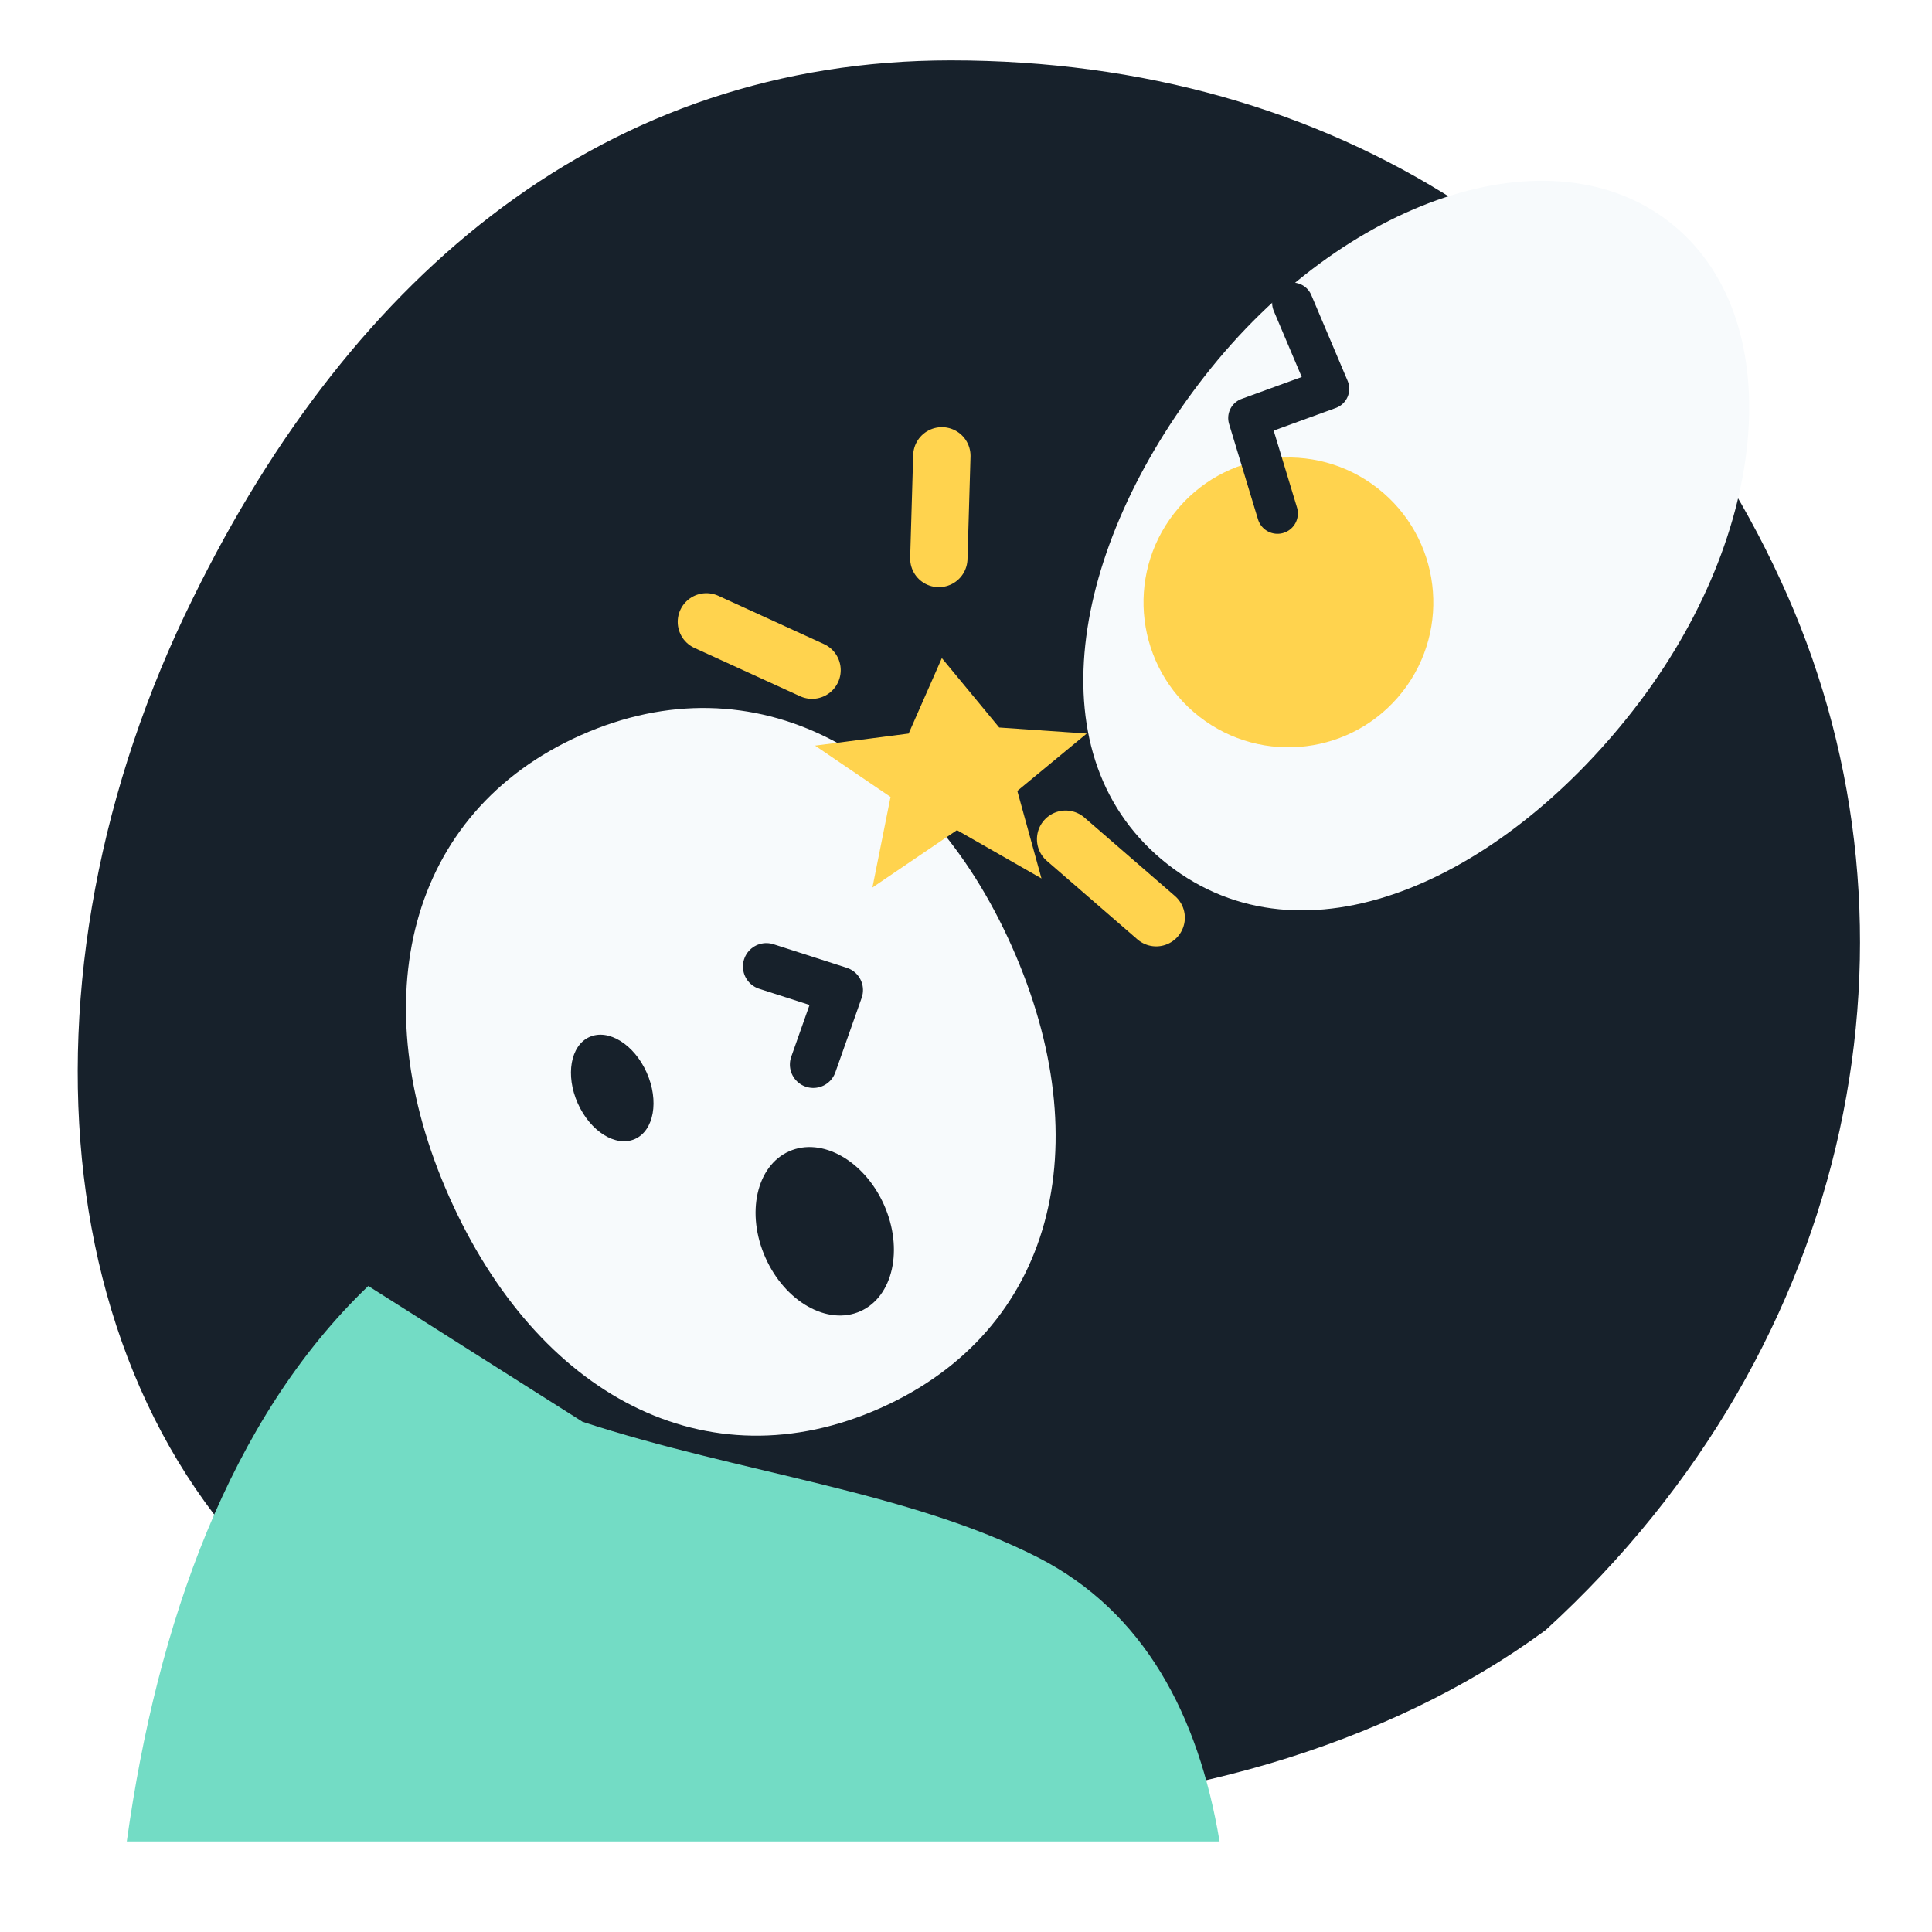
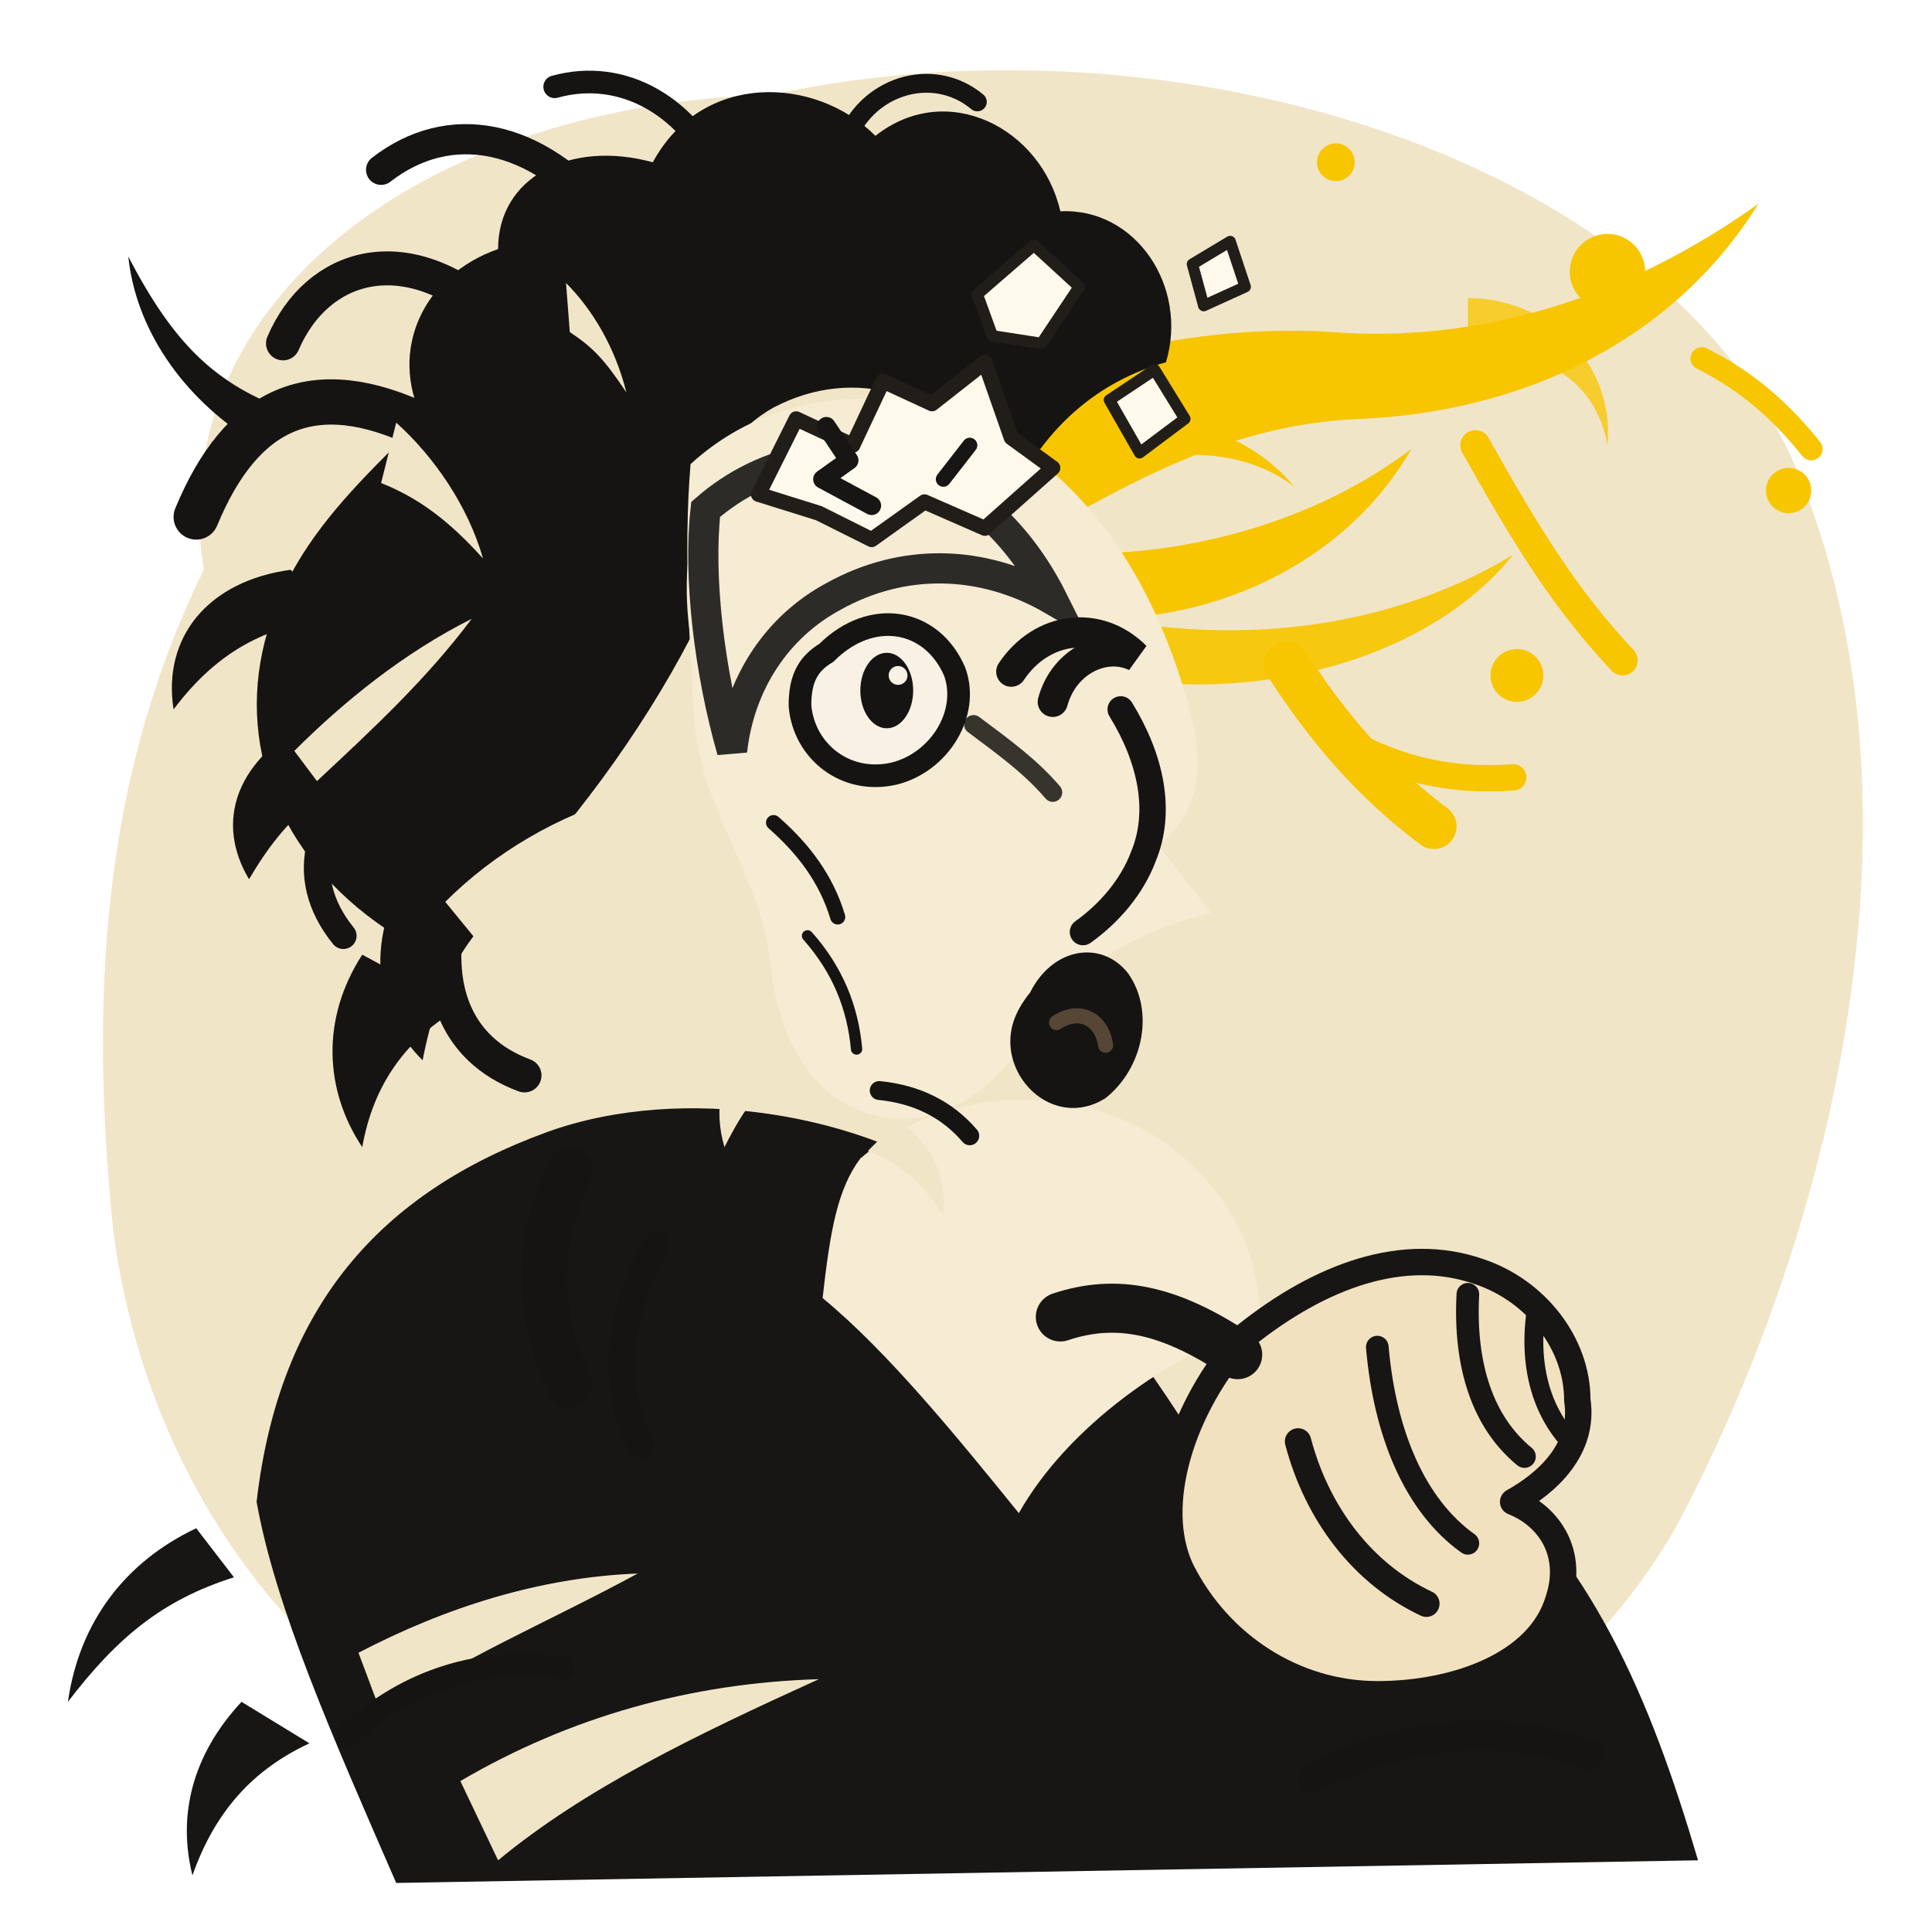
- <svg xmlns="http://www.w3.org/2000/svg" width="64" height="64" viewBox="0 0 64 64">
-   <path d="M31.5 2            C44.2 2 54.3 8.6 59.2 19.7            C64.1 30.8 61.6 44.5 51.2 54            C40.6 61.8 22.2 62.1 11 54            C1.4 47 0.2 32.3 6.4 19.8            C11.7 9 20.1 2 31.5 2Z" fill="#17212B" />
-   <path d="M4.2 61            C5.2 53.8 7.6 47 12.2 42.6            L19.3 47.1            C24.5 48.8 30.1 49.4 34.4 51.6            C37.9 53.4 39.7 56.8 40.4 61Z" fill="#73DCC5" />
-   <g transform="translate(24.2 35.5) rotate(-24)">
-     <path d="M0 -12.2              C6.3 -12.2 10.2 -7.1 10.2 0              C10.2 7.2 6.3 12.2 0 12.2              C-6.3 12.2 -10.2 7.2 -10.2 0              C-10.2 -7.1 -6.3 -12.2 0 -12.2Z" fill="#F7FAFC" />
-     <ellipse cx="-3.8" cy="-1.1" rx="1.25" ry="1.85" fill="#17212B" />
-     <path d="M2.5 -2.7 L4.4 -1 L2.6 0.9" fill="none" stroke="#17212B" stroke-width="1.55" stroke-linecap="round" stroke-linejoin="round" />
-     <ellipse cx="0.7" cy="6.1" rx="2.15" ry="2.9" fill="#17212B" />
+ <svg xmlns="http://www.w3.org/2000/svg" width="512" height="512" viewBox="0 0 512 512">
+   <path d="M54 151            C43 83 108 28 205 25            C312 2 445 42 478 129            C513 219 484 330 444 405            C398 484 304 501 216 478            C117 493 42 419 30 326            C23 258 29 202 54 151Z" fill="#F1E5C8" />
+   <g fill="#F7C600">
+     <path d="M229 123              C259 101 308 85 353 88              C392 91 431 79 466 54              C443 91 403 109 361 111              C331 112 306 124 280 139              C266 147 248 153 232 150Z" />
+     <path d="M242 139              C282 154 337 147 374 119              C354 154 310 170 271 162Z" />
+     <path d="M253 151              C301 173 358 173 401 147              C373 182 308 192 263 169Z" opacity=".92" />
+     <path d="M279 116              C303 106 329 112 343 129              C325 115 296 120 279 132Z" />
+     <path d="M389 79              C411 79 428 97 426 118              C423 101 409 92 389 94Z" opacity=".78" />
+     <circle cx="426" cy="72" r="10" />
+     <circle cx="474" cy="130" r="6" />
+     <circle cx="354" cy="43" r="5" />
+     <circle cx="402" cy="179" r="7" />
  </g>
-   <g transform="translate(47 18) rotate(38)">
-     <path d="M0 13.5              C-5.7 13.5 -9 7.2 -9 0              C-9 -7.5 -5 -13.5 0 -13.5              C5 -13.5 9 -7.5 9 0              C9 7.2 5.7 13.5 0 13.5Z" fill="#F7FAFC" />
-     <circle cx="-2.2" cy="4.2" r="4.8" fill="#FFD34E" />
-     <path d="M-8.2 -3.7              L-5.5 -2.2              L-7 0.2              L-4.3 2.1" fill="none" stroke="#17212B" stroke-width="1.35" stroke-linecap="round" stroke-linejoin="round" />
+   <g fill="none" stroke="#F7C600" stroke-linecap="round">
+     <path d="M341 176 C352 193 364 207 380 219" stroke-width="12" />
+     <path d="M391 118 C405 143 415 159 430 175" stroke-width="8" />
+     <path d="M274 187 C278 201 279 212 275 224" stroke-width="8" />
+     <path d="M360 198 C374 205 387 207 401 206" stroke-width="7" />
+     <path d="M451 95 C463 101 472 109 480 119" stroke-width="6" />
  </g>
-   <path d="M31.2 21.8            L33.1 24.1            L36 24.3            L33.7 26.2            L34.5 29.1            L31.7 27.5            L28.9 29.4            L29.5 26.4            L27 24.7            L30.1 24.3Z" fill="#FFD34E" />
-   <g fill="none" stroke="#FFD34E" stroke-width="1.9" stroke-linecap="round">
-     <path d="M26.9 22.2 L23.4 20.6" />
-     <path d="M31.1 18.5 L31.2 15.1" />
-     <path d="M35.3 27.8 L38.3 30.4" />
+   <path d="M68 398            C74 346 101 316 145 300            C181 287 229 295 258 316            C283 333 299 354 315 379            C343 366 368 367 389 385            C422 414 437 449 450 493            L105 499            C88 460 73 426 68 398Z" fill="#171615" />
+   <g fill="#F1E5C8">
+     <path d="M95 438              C118 426 143 418 169 417              C145 430 121 440 101 454Z" />
+     <path d="M122 472              C151 455 183 446 217 445              C184 460 155 474 132 493Z" />
+     <path d="M261 366              C280 350 302 343 325 346              C302 355 283 369 270 386Z" />
+   </g>
+   <g fill="#171615">
+     <path d="M52 405              C33 414 21 430 18 451              C31 434 43 424 62 418Z" />
+     <path d="M64 451              C51 465 47 481 51 497              C57 480 67 469 82 462Z" />
+   </g>
+   <path d="M228 307            C249 289 281 286 306 301            C323 312 334 329 334 351            C310 359 283 378 270 401            C253 380 235 358 218 344            C220 326 222 315 228 307Z" fill="#F6EBD3" />
+   <path d="M330 354            C350 338 372 330 392 337            C407 342 418 356 418 371            C420 384 410 393 401 398            C411 402 417 412 413 424            C408 441 386 449 365 449            C343 449 323 436 313 416            C305 399 313 373 330 354Z" fill="#F2E1BE" stroke="#171615" stroke-width="7" stroke-linejoin="round" />
+   <g fill="none" stroke="#171615" stroke-linecap="round" stroke-linejoin="round">
+     <path d="M344 382 C349 401 361 417 378 425" stroke-width="7" />
+     <path d="M365 357 C367 380 375 399 389 409" stroke-width="6" />
+     <path d="M389 343 C388 362 393 377 404 386" stroke-width="6" />
+     <path d="M407 348 C405 363 409 375 417 383" stroke-width="5" />
+     <path d="M328 359 C310 347 296 344 281 349" stroke-width="13" />
+   </g>
+   <path d="M102 246            C74 227 62 197 71 167            C78 143 96 127 112 111            C103 93 112 73 132 66            C132 47 151 37 173 43            C186 19 216 20 232 36            C251 21 276 34 281 56            C301 55 315 76 309 96            C291 101 278 113 270 128            C250 103 226 97 205 108            C187 118 179 143 183 169            C170 194 151 220 130 241            C121 251 111 253 102 246Z" fill="#151412" />
+   <g fill="none" stroke="#151412" stroke-linecap="round">
+     <path d="M112 113 C83 99 64 108 52 137" stroke-width="12" />
+     <path d="M130 83 C107 63 84 70 75 91" stroke-width="9" />
+     <path d="M161 58 C142 35 119 31 101 45" stroke-width="8" />
+     <path d="M192 49 C183 28 165 18 147 23" stroke-width="6" />
+     <path d="M224 38 C229 23 247 17 259 27" stroke-width="5" />
+     <path d="M107 154 C85 158 73 176 81 194" stroke-width="8" />
+     <path d="M102 202 C84 214 78 232 91 248" stroke-width="7" />
+     <path d="M120 238 C114 260 120 278 139 285" stroke-width="9" />
+   </g>
+   <g fill="#151412">
+     <path d="M77 151 C55 154 43 169 46 188              C58 172 72 165 90 164Z" />
+     <path d="M84 190 C62 201 57 218 66 233              C76 216 86 208 102 204Z" />
+     <path d="M110 227 C96 249 99 268 112 281              C116 260 124 246 139 235Z" />
+   </g>
+   <g fill="#F1E5C8">
+     <path d="M78 199              C91 186 107 173 125 164              C113 180 99 193 84 207Z" />
+     <path d="M118 239              C131 226 148 216 166 211              C151 223 138 236 127 250Z" />
+     <path d="M150 75              C157 82 163 92 166 104              C160 95 157 92 151 88Z" />
+     <path d="M105 112              C115 121 124 134 128 148              C119 138 111 132 101 128Z" />
+   </g>
+   <g fill="#151412">
+     <path d="M67 117              C48 105 36 87 34 68              C46 91 57 102 77 109Z" />
+     <path d="M96 253              C85 270 86 289 96 304              C99 287 108 275 122 267Z" />
+   </g>
+   <path d="M183 123            C207 101 242 101 268 117            C292 132 307 158 315 187            C320 205 317 216 307 224            L321 242            C300 247 284 257 274 272            C265 288 250 299 234 296            C216 293 206 276 204 254            C201 231 185 213 184 190            C183 174 181 147 183 123Z" fill="#F6EBD3" />
+   <path d="M187 135            C203 121 225 117 244 125            C259 131 271 143 279 159            C260 148 239 148 221 158            C206 166 196 181 194 199            C188 178 185 153 187 135Z" fill="none" stroke="#171615" stroke-width="8" stroke-linecap="round" opacity=".9" />
+   <path d="M219 173            C231 161 247 164 253 178            C257 189 249 202 237 205            C224 208 213 199 212 187            C212 180 214 176 219 173Z" fill="#F8F1E4" stroke="#151412" stroke-width="6" />
+   <ellipse cx="235" cy="183" rx="7" ry="10" fill="#151412" />
+   <circle cx="238" cy="179" r="2.5" fill="#F8F1E4" />
+   <path d="M268 178            C276 166 291 164 301 174            C293 170 282 175 279 186" fill="none" stroke="#151412" stroke-width="8" stroke-linecap="round" />
+   <path d="M258 192            C266 198 273 203 279 210" fill="none" stroke="#151412" stroke-width="5" stroke-linecap="round" opacity=".85" />
+   <path d="M297 188            C305 201 308 215 303 227            C300 235 294 242 287 247" fill="none" stroke="#151412" stroke-width="7" stroke-linecap="round" />
+   <path d="M273 263            C279 251 292 249 299 258            C306 268 303 283 293 291            C282 298 270 290 268 279            C267 273 269 268 273 263Z" fill="#151412" />
+   <path d="M280 271 C286 267 292 270 293 277" fill="none" stroke="#6C5740" stroke-width="4" stroke-linecap="round" opacity=".75" />
+   <g fill="none" stroke="#151412" stroke-linecap="round">
+     <path d="M205 218 C213 225 219 233 222 243" stroke-width="4" />
+     <path d="M214 248 C222 257 226 267 227 278" stroke-width="3" />
+     <path d="M233 289 C243 290 251 294 257 301" stroke-width="5" />
+   </g>
+   <g fill="#F1E5C8">
+     <path d="M198 276              C191 284 189 294 192 304              C197 294 202 287 210 282Z" />
+     <path d="M238 297              C247 303 251 312 250 322              C244 313 238 308 230 305Z" />
+   </g>
+   <g stroke="#211E19" stroke-width="4" stroke-linejoin="round">
+     <path d="M201 131              L211 111              L226 118              L234 101              L247 107              L261 96              L268 116              L279 124              L261 140              L245 133              L231 143              L217 136Z" fill="#FFF9EC" />
+     <path d="M219 113 L225 122 L218 127 L231 134" fill="none" stroke="#171615" stroke-width="5" stroke-linecap="round" stroke-linejoin="round" />
+     <path d="M250 127 L257 118" fill="none" stroke="#171615" stroke-width="4" stroke-linecap="round" />
+   </g>
+   <g fill="#FFF9EC" stroke="#211E19" stroke-width="3" stroke-linejoin="round">
+     <path d="M259 78 L274 65 L286 76 L276 91 L263 89Z" />
+     <path d="M294 106 L306 98 L314 111 L302 120Z" />
+     <path d="M316 70 L326 64 L330 76 L319 81Z" />
+   </g>
+   <g fill="none" stroke="#151412" stroke-linecap="round">
+     <path d="M151 310 C142 329 142 348 151 367" stroke-width="12" />
+     <path d="M174 330 C163 349 162 368 170 383" stroke-width="7" />
+     <path d="M348 471 C374 458 399 457 421 465" stroke-width="8" />
+     <path d="M92 460 C108 445 128 439 149 442" stroke-width="6" />
  </g>
</svg>
